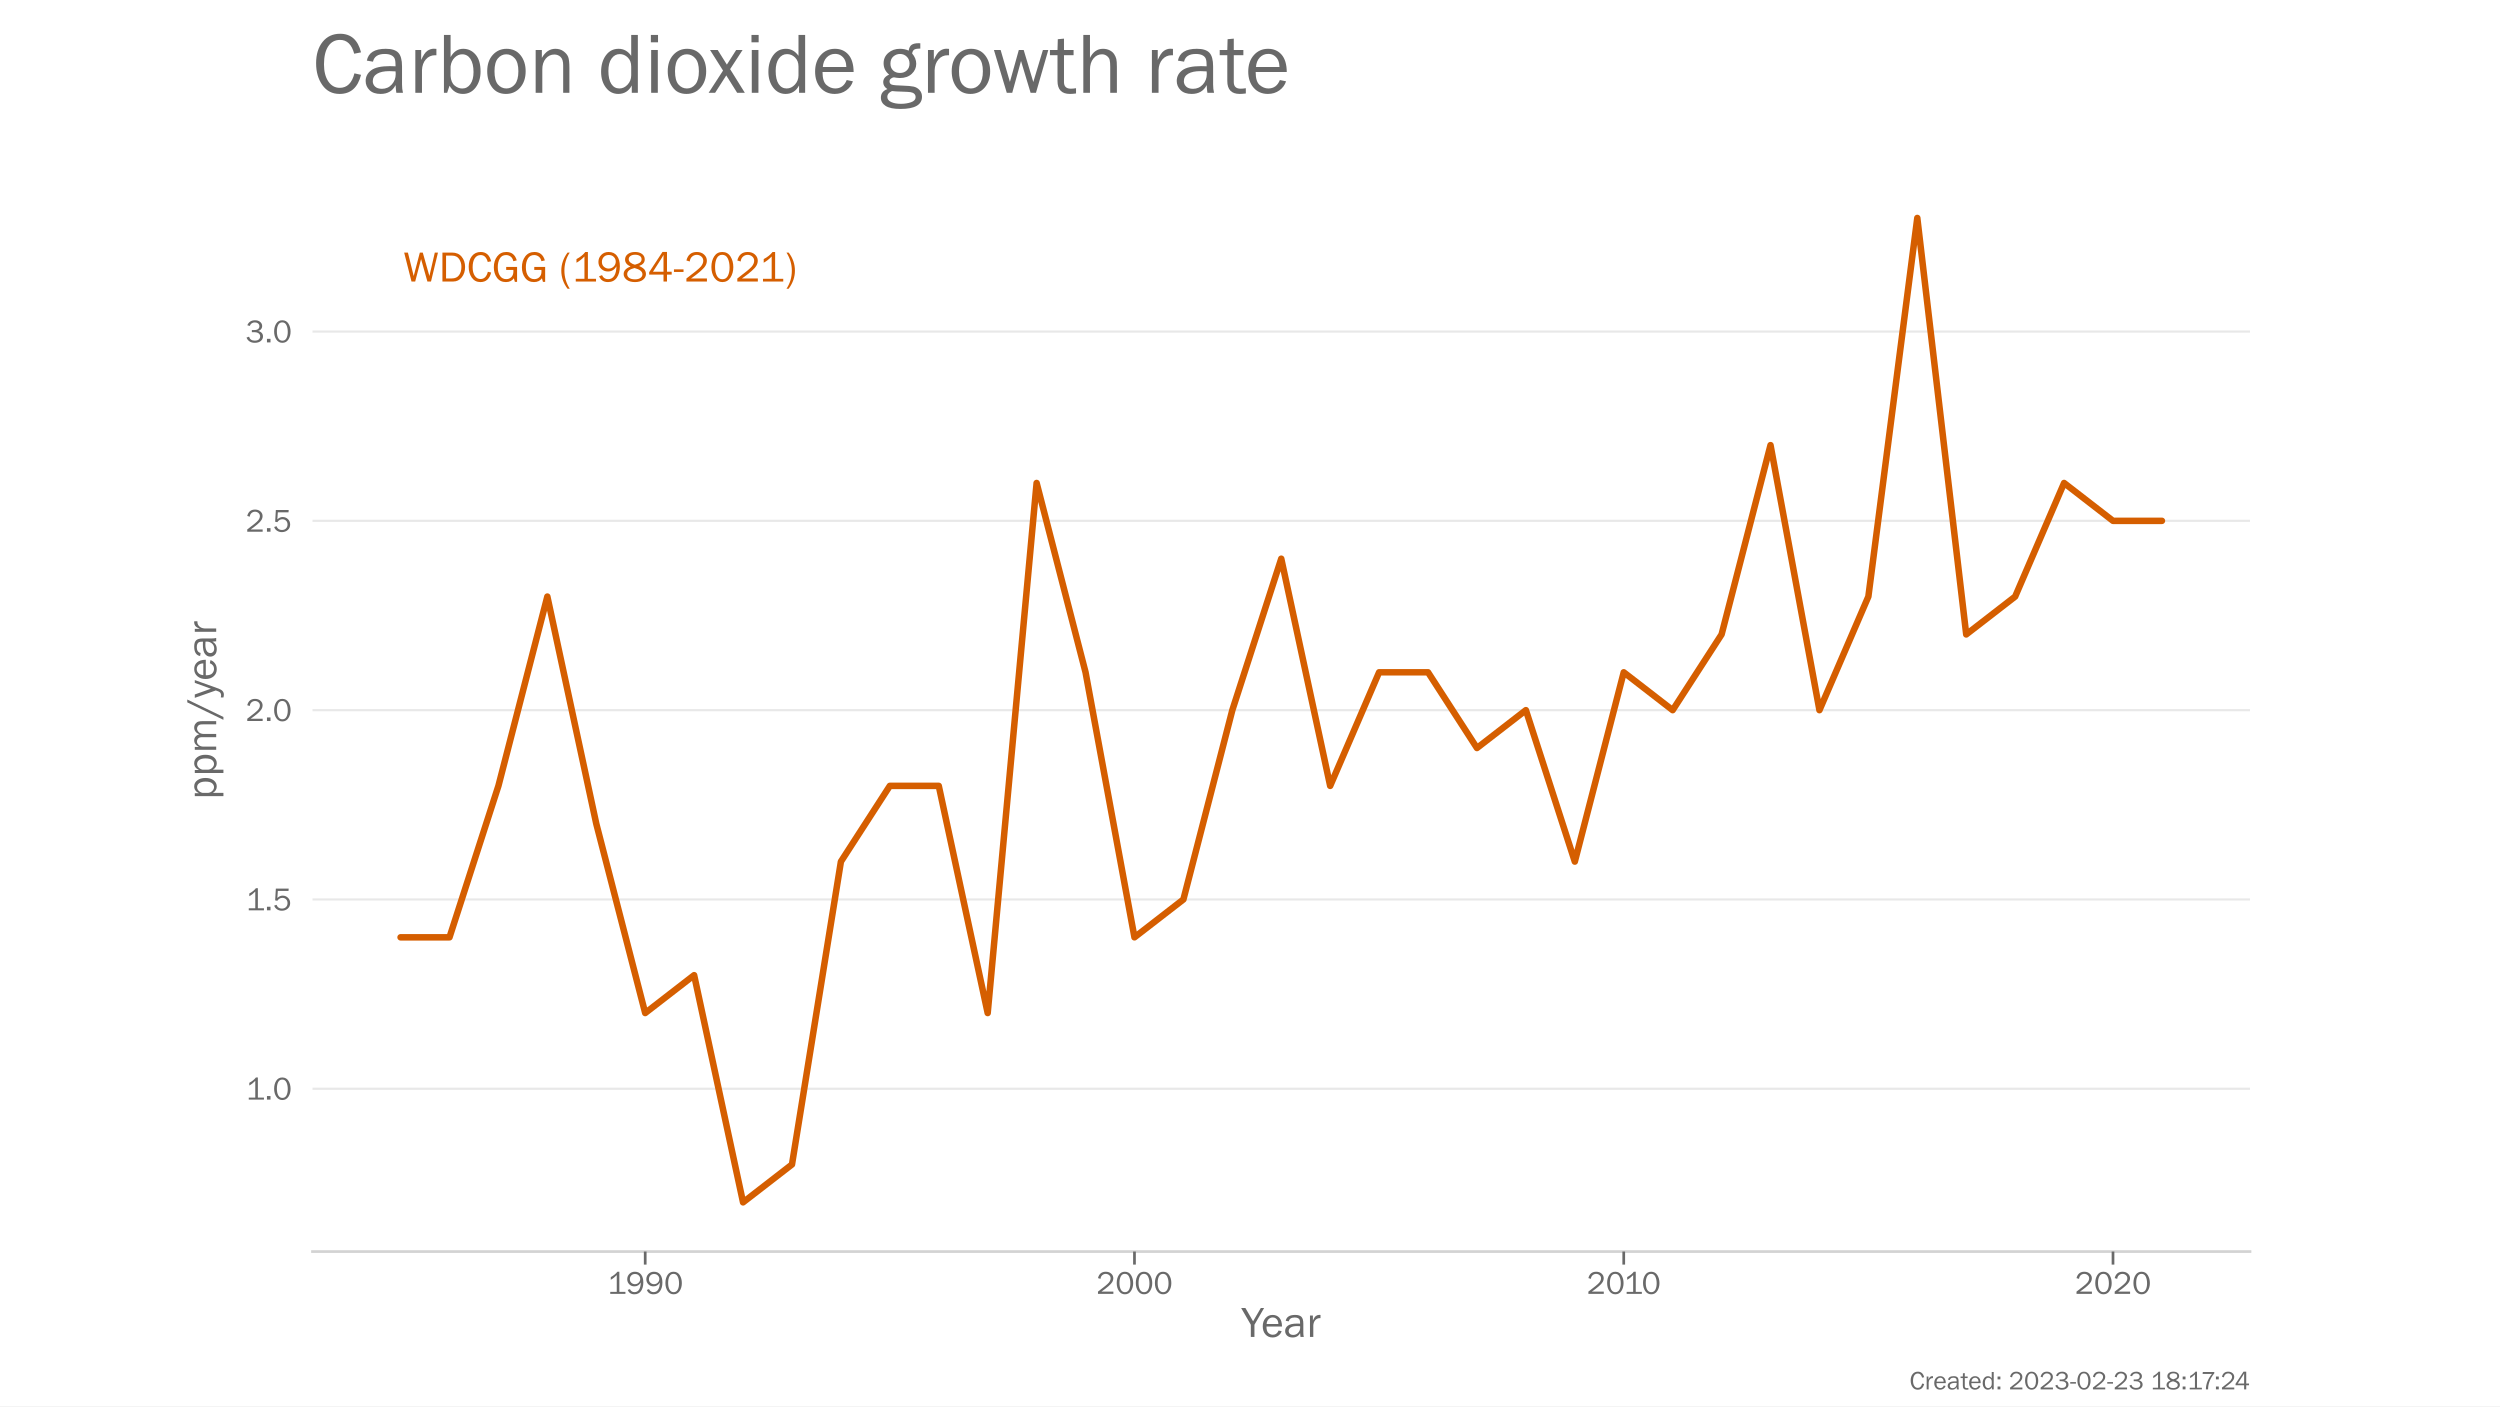
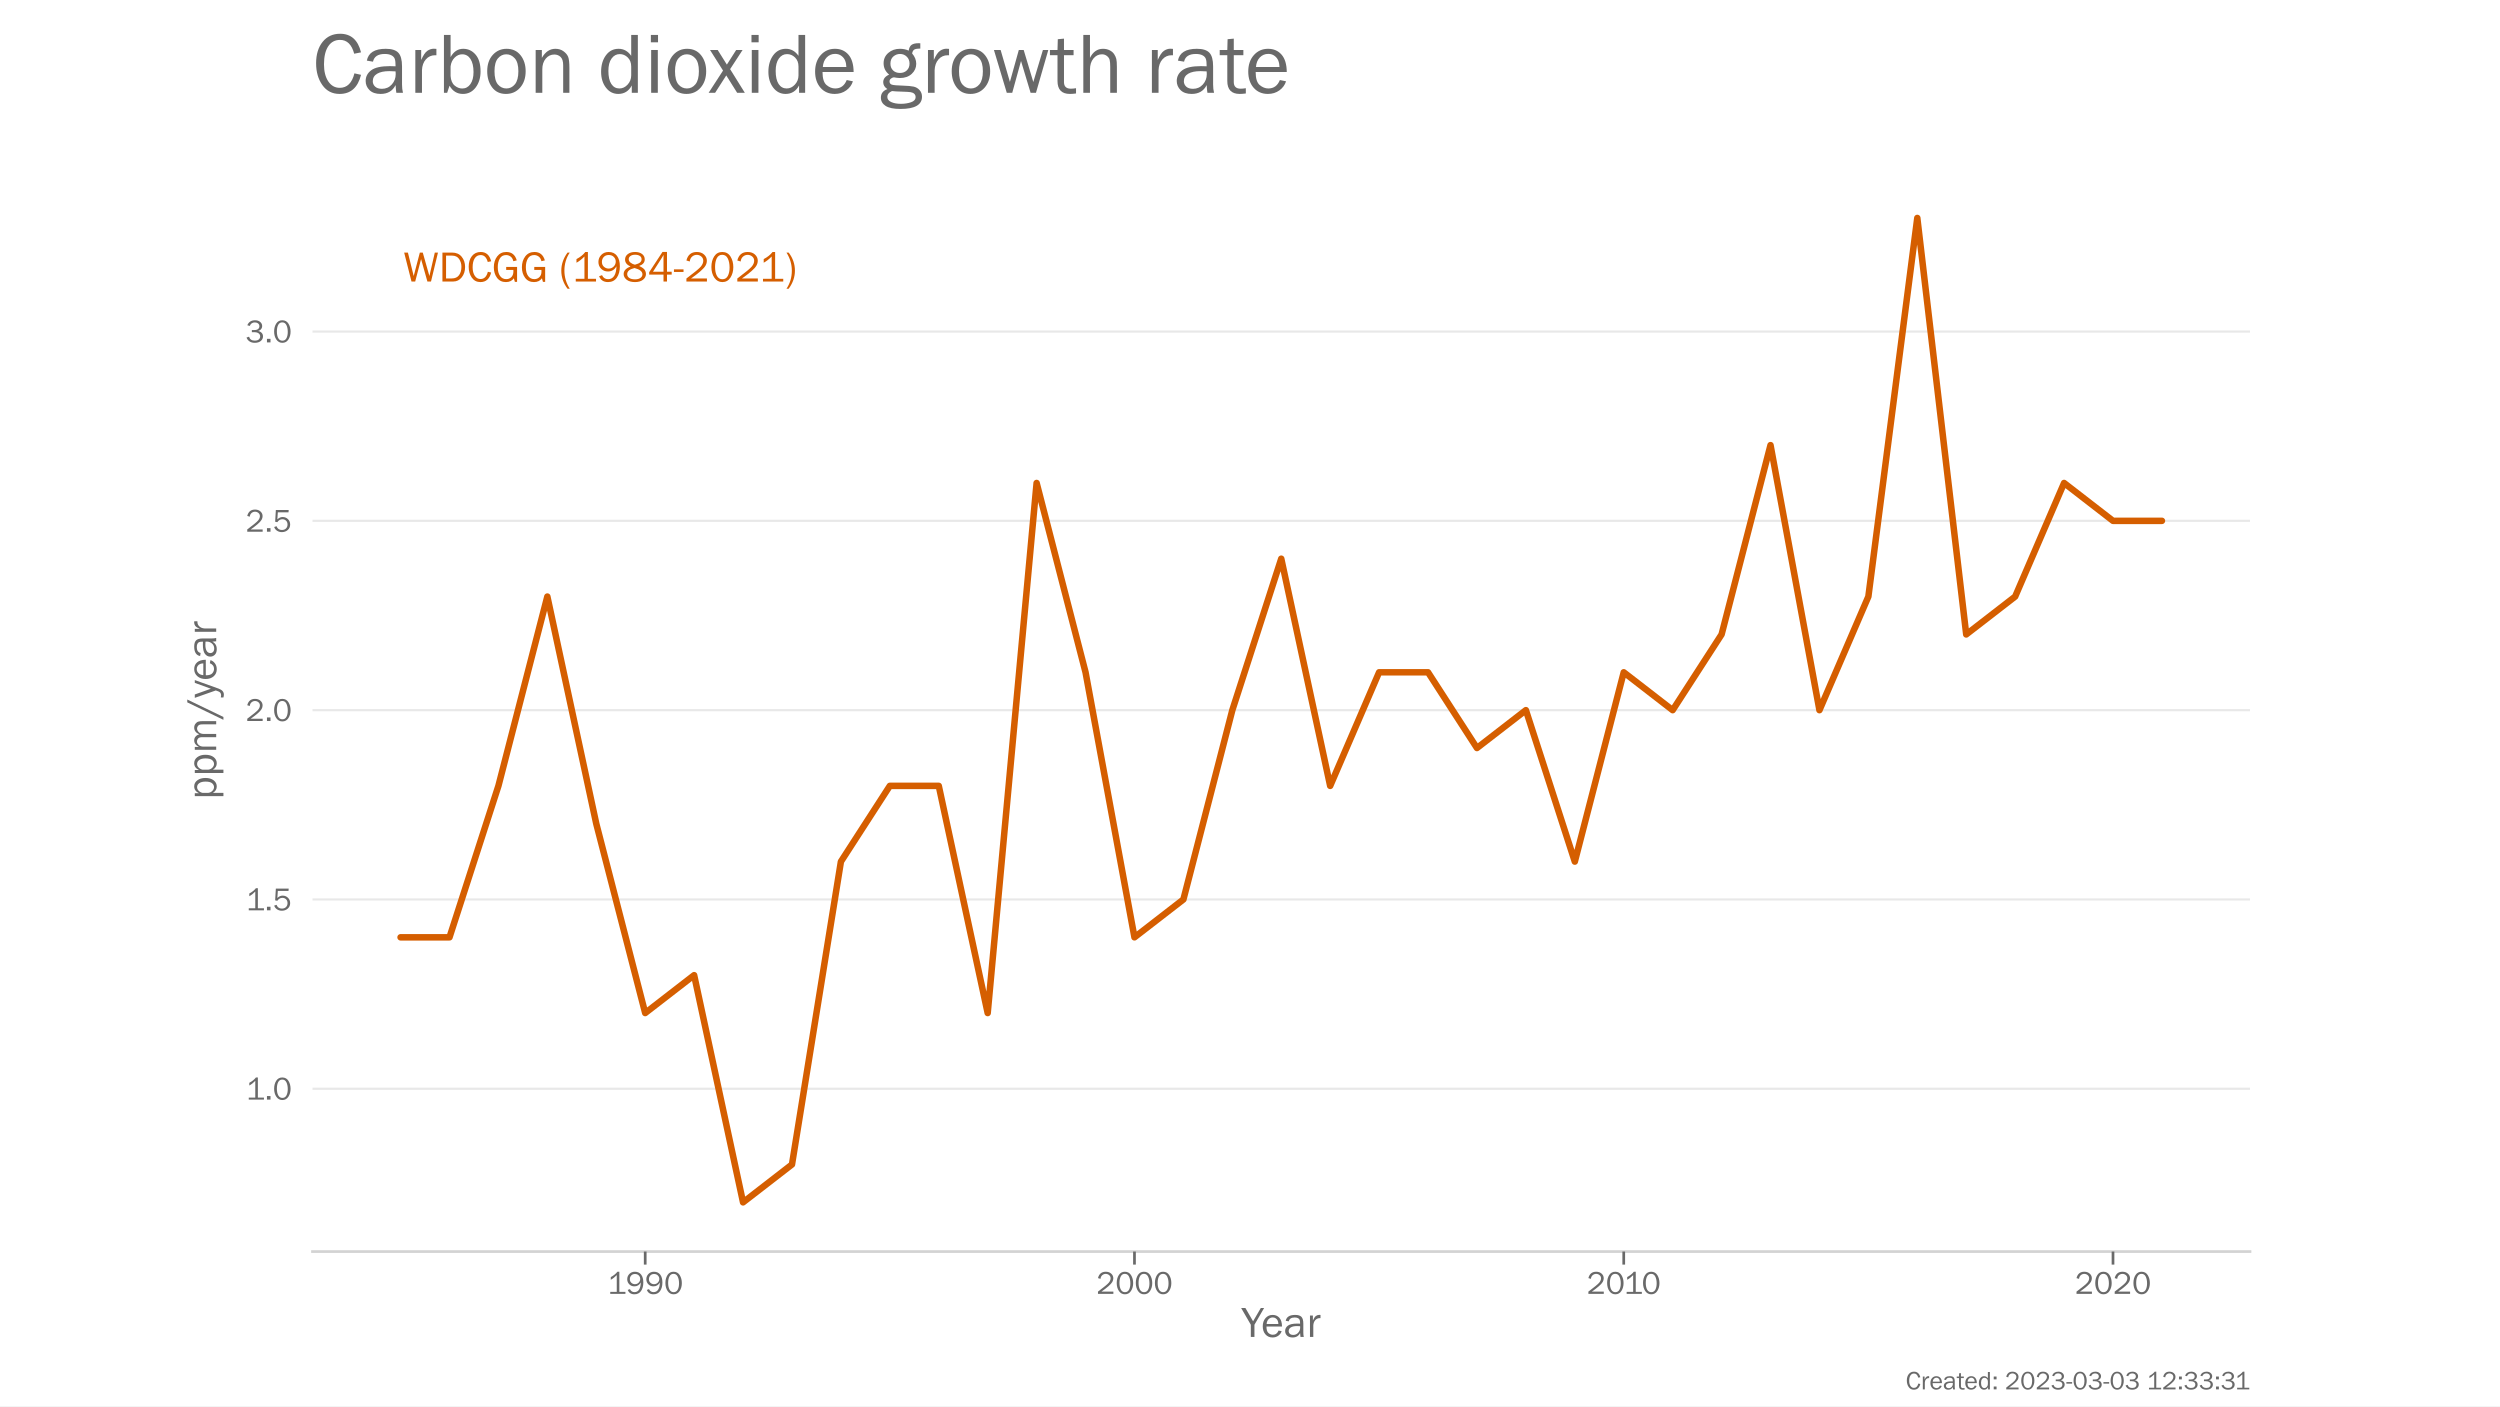
<svg xmlns="http://www.w3.org/2000/svg" xmlns:xlink="http://www.w3.org/1999/xlink" height="648pt" version="1.1" viewBox="0 0 1152 648" width="1152pt">
  <defs>
    <style type="text/css">*{stroke-linecap:butt;stroke-linejoin:round;}</style>
  </defs>
  <g id="figure_1">
    <g id="patch_1">
      <path d="M 0 648  L 1152 648  L 1152 0  L 0 0  z " style="fill:#ffffff;" />
    </g>
    <g id="axes_1">
      <g id="patch_2">
        <path d="M 144 576.72  L 1036.8 576.72  L 1036.8 77.76  L 144 77.76  z " style="fill:none;" />
      </g>
      <g id="patch_3">
        <path d="M 144 576.72  L 1036.8 576.72  " style="fill:none;stroke:#d3d3d3;stroke-linecap:square;stroke-linejoin:miter;stroke-width:1.25;" />
      </g>
      <g id="matplotlib.axis_1">
        <g id="xtick_1">
          <g id="line2d_1">
            <defs>
-               <path d="M 0 0  L 0 6  " id="m1042a0a8a5" style="stroke:#696969;stroke-width:1.25;" />
+               <path d="M 0 0  L 0 6  " id="me71c68c14b" style="stroke:#696969;stroke-width:1.25;" />
            </defs>
            <g>
-               <use style="fill:#696969;stroke:#696969;stroke-width:1.25;" x="297.309" xlink:href="#m1042a0a8a5" y="576.72" />
+               <use style="fill:#696969;stroke:#696969;stroke-width:1.25;" x="297.309" xlink:href="#me71c68c14b" y="576.72" />
            </g>
          </g>
          <g id="text_1">
            <g style="fill:#696969;" transform="translate(279.82 596.2184)scale(0.15 -0.15)">
              <defs>
                <path d="M 55.859 6.203  L 55.859 0  L 9.188 0  L 9.188 6.203  L 29.203 6.203  L 29.203 57.672  Q 20.359 48.438 10.844 43.266  L 10.844 51.656  Q 23.969 58.547 31.203 68.016  L 37.156 68.016  L 37.156 6.203  z " id="FranklinGothic-Book-49" />
                <path d="M 5.719 12.156  L 12.406 14.594  Q 16.547 5.375 26.375 5.375  Q 35.891 5.375 40.703 13.375  Q 45.516 21.391 45.656 35.109  Q 39.109 23.094 25.984 23.094  Q 16.703 23.094 10.406 29.422  Q 4.109 35.75 4.109 45.062  Q 4.109 54.547 10.719 61.281  Q 17.328 68.016 27.594 68.016  Q 40.141 68.016 46.828 59.203  Q 53.516 50.391 53.516 34.969  Q 53.516 18.75 46.438 8.719  Q 39.359 -1.312 26.266 -1.312  Q 10.984 -1.312 5.719 12.156  z M 27.828 29.781  Q 34.719 29.781 39.375 34.594  Q 44.047 39.406 44.047 45.844  Q 44.047 52.094 39.625 56.578  Q 35.203 61.078 27.984 61.078  Q 20.656 61.078 16.406 56.469  Q 12.156 51.859 12.156 45.219  Q 12.156 38.094 16.859 33.938  Q 21.578 29.781 27.828 29.781  z " id="FranklinGothic-Book-57" />
                <path d="M 29.391 -1.312  Q 17.875 -1.312 10.984 8.672  Q 4.109 18.656 4.109 33.453  Q 4.109 48 10.641 58  Q 17.188 68.016 29.156 68.016  Q 41.656 68.016 48.125 57.562  Q 54.594 47.125 54.594 33.062  Q 54.594 19.281 47.953 8.984  Q 41.312 -1.312 29.391 -1.312  z M 29.438 5.219  Q 37.891 5.219 41.938 12.859  Q 46 20.516 46 32.078  Q 46 44.734 41.844 53.125  Q 37.703 61.531 29.047 61.531  Q 20.703 61.531 16.625 53.859  Q 12.547 46.188 12.547 33.688  Q 12.547 20.703 16.844 12.953  Q 21.141 5.219 29.438 5.219  z " id="FranklinGothic-Book-48" />
              </defs>
              <use xlink:href="#FranklinGothic-Book-49" />
              <use x="57.268" xlink:href="#FranklinGothic-Book-57" />
              <use x="115.91" xlink:href="#FranklinGothic-Book-57" />
              <use x="174.553" xlink:href="#FranklinGothic-Book-48" />
            </g>
          </g>
        </g>
        <g id="xtick_2">
          <g id="line2d_2">
            <g>
-               <use style="fill:#696969;stroke:#696969;stroke-width:1.25;" x="522.764" xlink:href="#m1042a0a8a5" y="576.72" />
+               <use style="fill:#696969;stroke:#696969;stroke-width:1.25;" x="522.764" xlink:href="#me71c68c14b" y="576.72" />
            </g>
          </g>
          <g id="text_2">
            <g style="fill:#696969;" transform="translate(505.1714 596.2184)scale(0.15 -0.15)">
              <defs>
                <path d="M 52.484 6.938  L 52.484 0  L 5.172 0  L 5.172 6.938  Q 33.203 27.938 38.594 34.594  Q 44 41.266 44 47.797  Q 44 53.906 39.453 57.656  Q 34.906 61.422 29 61.422  Q 22.906 61.422 18.219 57.297  Q 13.531 53.172 12.938 46.094  L 5.172 48.438  Q 10.062 68.016 29.109 68.016  Q 39.406 68.016 45.844 62.156  Q 52.297 56.297 52.297 47.859  Q 52.297 42.047 49.234 36.672  Q 46.188 31.297 37.688 23.828  Q 29.203 16.359 15.719 6.938  z " id="FranklinGothic-Book-50" />
              </defs>
              <use xlink:href="#FranklinGothic-Book-50" />
              <use x="58.643" xlink:href="#FranklinGothic-Book-48" />
              <use x="117.285" xlink:href="#FranklinGothic-Book-48" />
              <use x="175.928" xlink:href="#FranklinGothic-Book-48" />
            </g>
          </g>
        </g>
        <g id="xtick_3">
          <g id="line2d_3">
            <g>
-               <use style="fill:#696969;stroke:#696969;stroke-width:1.25;" x="748.218" xlink:href="#m1042a0a8a5" y="576.72" />
+               <use style="fill:#696969;stroke:#696969;stroke-width:1.25;" x="748.218" xlink:href="#me71c68c14b" y="576.72" />
            </g>
          </g>
          <g id="text_3">
            <g style="fill:#696969;" transform="translate(731.151 596.2184)scale(0.15 -0.15)">
              <use xlink:href="#FranklinGothic-Book-50" />
              <use x="58.643" xlink:href="#FranklinGothic-Book-48" />
              <use x="113.535" xlink:href="#FranklinGothic-Book-49" />
              <use x="168.928" xlink:href="#FranklinGothic-Book-48" />
            </g>
          </g>
        </g>
        <g id="xtick_4">
          <g id="line2d_4">
            <g>
-               <use style="fill:#696969;stroke:#696969;stroke-width:1.25;" x="973.673" xlink:href="#m1042a0a8a5" y="576.72" />
+               <use style="fill:#696969;stroke:#696969;stroke-width:1.25;" x="973.673" xlink:href="#me71c68c14b" y="576.72" />
            </g>
          </g>
          <g id="text_4">
            <g style="fill:#696969;" transform="translate(956.0805 596.2184)scale(0.15 -0.15)">
              <use xlink:href="#FranklinGothic-Book-50" />
              <use x="58.643" xlink:href="#FranklinGothic-Book-48" />
              <use x="117.285" xlink:href="#FranklinGothic-Book-50" />
              <use x="175.928" xlink:href="#FranklinGothic-Book-48" />
            </g>
          </g>
        </g>
        <g id="text_5">
          <g style="fill:#696969;" transform="translate(572.1094 616.0481)scale(0.2 -0.2)">
            <defs>
              <path d="M 52 66.656  L 29.688 28.031  L 29.688 0  L 21.344 0  L 21.344 28.031  L -0.984 66.656  L 8.844 66.656  L 26.562 35.984  L 44.391 66.656  z " id="FranklinGothic-Book-89" />
              <path d="M 40.234 14.703  L 47.359 13.234  Q 45.406 6.938 39.734 2.812  Q 34.078 -1.312 26.422 -1.312  Q 16.312 -1.312 10.062 5.781  Q 3.812 12.891 3.812 24.422  Q 3.812 36.188 10.297 43.438  Q 16.797 50.688 26.609 50.688  Q 36.281 50.688 42.156 44  Q 48.047 37.312 48.188 23.969  L 12.359 23.969  Q 12.359 12.797 17.047 8.891  Q 21.734 4.984 26.953 4.984  Q 36.375 4.984 40.234 14.703  z M 39.797 29.688  Q 39.703 33.844 38.422 37.062  Q 37.156 40.281 34.125 42.547  Q 31.109 44.828 26.859 44.828  Q 21.141 44.828 17.156 40.719  Q 13.188 36.625 12.703 29.688  z " id="FranklinGothic-Book-101" />
              <path d="M 46.297 0  L 38.672 0  Q 38.234 2.344 37.797 8.891  Q 32.719 -1.312 20.516 -1.312  Q 12.203 -1.312 7.766 3.078  Q 3.328 7.469 3.328 13.625  Q 3.328 21.094 9.672 25.906  Q 16.016 30.719 31.25 30.719  Q 33.297 30.719 37.797 30.516  Q 37.797 36.375 36.891 38.984  Q 35.984 41.609 33.047 43.172  Q 30.125 44.734 25.344 44.734  Q 13.672 44.734 11.766 35.844  L 4.688 37.062  Q 7.281 50.688 26.469 50.688  Q 36.672 50.688 40.938 46.172  Q 45.219 41.656 45.219 30.516  L 45.219 9.578  Q 45.219 4.344 46.297 0  z M 37.797 24.656  Q 33.109 24.953 30.672 24.953  Q 21.578 24.953 16.547 21.969  Q 11.531 19 11.531 13.281  Q 11.531 9.672 14.234 7.125  Q 16.938 4.594 22.078 4.594  Q 29 4.594 33.469 9.625  Q 37.938 14.656 37.938 21.438  Q 37.938 22.797 37.797 24.656  z " id="FranklinGothic-Book-97" />
              <path d="M 15.328 0  L 7.672 0  L 7.672 49.312  L 14.406 49.312  L 14.406 37.797  Q 17.969 45.953 21.547 48.359  Q 25.141 50.781 28.906 50.781  Q 30.078 50.781 31.938 50.594  L 31.938 43.266  L 30.375 43.266  Q 24.031 43.266 19.828 38.531  Q 15.625 33.797 15.328 26.078  z " id="FranklinGothic-Book-114" />
            </defs>
            <use xlink:href="#FranklinGothic-Book-89" />
            <use x="45.025" xlink:href="#FranklinGothic-Book-101" />
            <use x="97.076" xlink:href="#FranklinGothic-Book-97" />
            <use x="149.957" xlink:href="#FranklinGothic-Book-114" />
          </g>
        </g>
      </g>
      <g id="matplotlib.axis_2">
        <g id="ytick_1">
          <g id="line2d_5">
-             <path clip-path="url(#p7f61863914)" d="M 144 501.702  L 1036.8 501.702  " style="fill:none;stroke:#d3d3d3;stroke-linecap:round;stroke-opacity:0.5;" />
+             <path clip-path="url(#p03d064ee78)" d="M 144 501.702  L 1036.8 501.702  " style="fill:none;stroke:#d3d3d3;stroke-linecap:round;stroke-opacity:0.5;" />
          </g>
          <g id="text_6">
            <g style="fill:#696969;" transform="translate(113.2516 506.7008)scale(0.15 -0.15)">
              <defs>
                <path d="M 17.969 10.938  L 17.969 0  L 7.078 0  L 7.078 10.938  z " id="FranklinGothic-Book-46" />
              </defs>
              <use xlink:href="#FranklinGothic-Book-49" />
              <use x="58.018" xlink:href="#FranklinGothic-Book-46" />
              <use x="83.018" xlink:href="#FranklinGothic-Book-48" />
            </g>
          </g>
        </g>
        <g id="ytick_2">
          <g id="line2d_6">
-             <path clip-path="url(#p7f61863914)" d="M 144 414.471  L 1036.8 414.471  " style="fill:none;stroke:#d3d3d3;stroke-linecap:round;stroke-opacity:0.5;" />
+             <path clip-path="url(#p03d064ee78)" d="M 144 414.471  L 1036.8 414.471  " style="fill:none;stroke:#d3d3d3;stroke-linecap:round;stroke-opacity:0.5;" />
          </g>
          <g id="text_7">
            <g style="fill:#696969;" transform="translate(113.2516 419.47)scale(0.15 -0.15)">
              <defs>
                <path d="M 48.875 66.656  L 48.188 59.469  L 15.438 59.469  L 14.016 37.844  Q 21.438 45.125 30.328 45.125  Q 39.703 45.125 46.516 38.625  Q 53.328 32.125 53.328 22.016  Q 53.328 11.766 45.922 5.219  Q 38.531 -1.312 27.828 -1.312  Q 19.438 -1.312 12.891 3.078  Q 6.344 7.469 4.297 14.453  L 11.422 16.891  Q 15.828 5.281 27.938 5.281  Q 35.891 5.281 40.578 9.984  Q 45.266 14.703 45.266 22.016  Q 45.266 29.688 40.625 33.984  Q 35.984 38.281 29.5 38.281  Q 20.016 38.281 13.812 29.203  L 7.234 30.609  L 9.375 66.656  z " id="FranklinGothic-Book-53" />
              </defs>
              <use xlink:href="#FranklinGothic-Book-49" />
              <use x="58.018" xlink:href="#FranklinGothic-Book-46" />
              <use x="83.018" xlink:href="#FranklinGothic-Book-53" />
            </g>
          </g>
        </g>
        <g id="ytick_3">
          <g id="line2d_7">
-             <path clip-path="url(#p7f61863914)" d="M 144 327.24  L 1036.8 327.24  " style="fill:none;stroke:#d3d3d3;stroke-linecap:round;stroke-opacity:0.5;" />
+             <path clip-path="url(#p03d064ee78)" d="M 144 327.24  L 1036.8 327.24  " style="fill:none;stroke:#d3d3d3;stroke-linecap:round;stroke-opacity:0.5;" />
          </g>
          <g id="text_8">
            <g style="fill:#696969;" transform="translate(113.1578 332.2392)scale(0.15 -0.15)">
              <use xlink:href="#FranklinGothic-Book-50" />
              <use x="58.643" xlink:href="#FranklinGothic-Book-46" />
              <use x="83.643" xlink:href="#FranklinGothic-Book-48" />
            </g>
          </g>
        </g>
        <g id="ytick_4">
          <g id="line2d_8">
-             <path clip-path="url(#p7f61863914)" d="M 144 240.009  L 1036.8 240.009  " style="fill:none;stroke:#d3d3d3;stroke-linecap:round;stroke-opacity:0.5;" />
+             <path clip-path="url(#p03d064ee78)" d="M 144 240.009  L 1036.8 240.009  " style="fill:none;stroke:#d3d3d3;stroke-linecap:round;stroke-opacity:0.5;" />
          </g>
          <g id="text_9">
            <g style="fill:#696969;" transform="translate(113.1578 245.0085)scale(0.15 -0.15)">
              <use xlink:href="#FranklinGothic-Book-50" />
              <use x="58.643" xlink:href="#FranklinGothic-Book-46" />
              <use x="83.643" xlink:href="#FranklinGothic-Book-53" />
            </g>
          </g>
        </g>
        <g id="ytick_5">
          <g id="line2d_9">
-             <path clip-path="url(#p7f61863914)" d="M 144 152.778  L 1036.8 152.778  " style="fill:none;stroke:#d3d3d3;stroke-linecap:round;stroke-opacity:0.5;" />
+             <path clip-path="url(#p03d064ee78)" d="M 144 152.778  L 1036.8 152.778  " style="fill:none;stroke:#d3d3d3;stroke-linecap:round;stroke-opacity:0.5;" />
          </g>
          <g id="text_10">
            <g style="fill:#696969;" transform="translate(113.1578 157.7777)scale(0.15 -0.15)">
              <defs>
                <path d="M 19.344 31.344  L 19.344 37.984  L 26.953 37.984  Q 35.297 37.984 38.891 41.406  Q 42.484 44.828 42.484 49.703  Q 42.484 55.078 38.469 58.219  Q 34.469 61.375 28.422 61.375  Q 17.188 61.375 12.891 50.531  L 5.375 52.688  Q 11.812 68.016 29.203 68.016  Q 38.969 68.016 44.969 62.812  Q 50.984 57.625 50.984 50.297  Q 50.984 44.625 47.359 40.406  Q 43.75 36.188 38.094 35.109  Q 44.438 34.188 49 29.781  Q 53.562 25.391 53.562 18.406  Q 53.562 10.062 46.766 4.375  Q 39.984 -1.312 28.172 -1.312  Q 18.797 -1.312 12.125 3.125  Q 5.469 7.562 2.938 14.938  L 10.688 17.531  Q 14.203 5.469 28.031 5.469  Q 37.016 5.469 40.938 9.297  Q 44.875 13.141 44.875 18.453  Q 44.875 24.219 40.156 27.781  Q 35.453 31.344 26.953 31.344  z " id="FranklinGothic-Book-51" />
              </defs>
              <use xlink:href="#FranklinGothic-Book-51" />
              <use x="58.643" xlink:href="#FranklinGothic-Book-46" />
              <use x="83.643" xlink:href="#FranklinGothic-Book-48" />
            </g>
          </g>
        </g>
        <g id="text_11">
          <g style="fill:#696969;" transform="translate(99.62344 368.4041)rotate(-90)scale(0.2 -0.2)">
            <defs>
              <path d="M 15.328 -16.656  L 7.672 -16.656  L 7.672 49.312  L 14.547 49.312  L 14.547 39.75  Q 19.781 50.688 30.125 50.688  Q 38.875 50.688 44.234 43.375  Q 49.609 36.078 49.609 24.906  Q 49.609 12.844 44.094 5.766  Q 38.578 -1.312 29.938 -1.312  Q 20.656 -1.312 15.328 7.516  z M 15.328 31.781  L 15.328 17.922  Q 16.062 12.312 20.062 8.641  Q 24.078 4.984 28.422 4.984  Q 33.453 4.984 37.328 9.375  Q 41.219 13.766 41.219 24.562  Q 41.219 33.891 37.703 38.938  Q 34.188 44 28.375 44  Q 23.781 44 20.141 40.422  Q 16.5 36.859 15.328 31.781  z " id="FranklinGothic-Book-112" />
              <path d="M 73.734 0  L 66.266 0  L 66.266 30.672  Q 66.266 35.406 65.594 37.766  Q 64.938 40.141 62.391 42.109  Q 59.859 44.094 56.688 44.094  Q 52.297 44.094 48.219 40.062  Q 44.141 36.031 44.141 27.781  L 44.141 0  L 36.719 0  L 36.719 32.469  Q 36.719 38.969 33.609 41.656  Q 30.516 44.344 27.094 44.344  Q 22.219 44.344 18.594 40.141  Q 14.984 35.938 14.984 29.5  L 14.984 0  L 7.672 0  L 7.672 49.312  L 14.266 49.312  L 14.266 39.844  Q 19.781 50.688 29.438 50.688  Q 34.766 50.688 38.469 47.219  Q 42.188 43.75 43.266 38.875  Q 48.344 50.688 58.844 50.688  Q 63.875 50.688 67.656 47.797  Q 71.438 44.922 72.578 41.188  Q 73.734 37.453 73.734 30.672  z " id="FranklinGothic-Book-109" />
              <path d="M 1.859 -16.656  L -4.688 -16.656  L 35.547 66.656  L 42.094 66.656  z " id="FranklinGothic-Book-47" />
              <path d="M 41.5 49.312  L 21.734 -5.766  Q 17.438 -17.672 8.016 -17.672  Q 5.031 -17.672 1.422 -16.656  L 1.422 -10.641  Q 4.391 -11.328 6.547 -11.328  Q 10.203 -11.328 12.672 -9.219  Q 15.141 -7.125 17.578 0.922  L 0.531 49.312  L 8.344 49.312  L 21.531 12.25  L 35.062 49.312  z " id="FranklinGothic-Book-121" />
            </defs>
            <use xlink:href="#FranklinGothic-Book-112" />
            <use x="53.418" xlink:href="#FranklinGothic-Book-112" />
            <use x="106.836" xlink:href="#FranklinGothic-Book-109" />
            <use x="188.232" xlink:href="#FranklinGothic-Book-47" />
            <use x="233.643" xlink:href="#FranklinGothic-Book-121" />
            <use x="273.771" xlink:href="#FranklinGothic-Book-101" />
            <use x="325.822" xlink:href="#FranklinGothic-Book-97" />
            <use x="378.703" xlink:href="#FranklinGothic-Book-114" />
          </g>
        </g>
      </g>
      <g id="text_12">
        <g style="fill:#696969;" transform="translate(144 42.76)scale(0.4 -0.4)">
          <defs>
            <path d="M 48.297 22.406  L 55.906 20.703  Q 50.438 -1.312 31.203 -1.312  Q 18.562 -1.312 11.359 8.891  Q 4.156 19.094 4.156 33.984  Q 4.156 49.359 11.672 58.688  Q 19.188 68.016 31.844 68.016  Q 50.594 68.016 55.906 46.578  L 48.047 45.016  Q 43.75 60.938 31.781 60.938  Q 22.953 60.938 18.094 53.531  Q 13.234 46.141 13.234 32.766  Q 13.234 20.516 18.203 13.109  Q 23.188 5.719 31.391 5.719  Q 44.141 5.719 48.297 22.406  z " id="FranklinGothic-Book-67" />
            <path d="M 11.375 0  L 7.672 0  L 7.672 66.656  L 15.328 66.656  L 15.328 41.109  Q 20.609 50.688 29.891 50.688  Q 38.375 50.688 44.109 44  Q 49.859 37.312 49.859 24.562  Q 49.859 13.578 44.219 6.125  Q 38.578 -1.312 29.547 -1.312  Q 19.484 -1.312 14.109 8.156  z M 15.328 19.344  Q 15.875 11.766 20 8.344  Q 24.125 4.938 28.719 4.938  Q 34.578 4.938 38.156 10.016  Q 41.75 15.094 41.75 23.922  Q 41.75 33.453 38.281 38.891  Q 34.812 44.344 28.656 44.344  Q 23.828 44.344 19.938 40.453  Q 16.062 36.578 15.328 30.422  z " id="FranklinGothic-Book-98" />
            <path d="M 25.344 -1.312  Q 15.188 -1.312 9.5 6.203  Q 3.812 13.719 3.812 24.859  Q 3.812 36.625 10.203 43.656  Q 16.609 50.688 26.125 50.688  Q 36.328 50.688 42.203 43.281  Q 48.094 35.891 48.094 24.812  Q 48.094 13.281 41.75 5.984  Q 35.406 -1.312 25.344 -1.312  z M 25.922 4.984  Q 31.781 4.984 35.734 9.812  Q 39.703 14.656 39.703 24.859  Q 39.703 35.109 35.547 39.719  Q 31.391 44.344 25.828 44.344  Q 20.125 44.344 16.156 39.672  Q 12.203 35.016 12.203 24.906  Q 12.203 14.203 16.156 9.594  Q 20.125 4.984 25.922 4.984  z " id="FranklinGothic-Book-111" />
            <path d="M 46.531 0  L 39.359 0  L 39.359 31.688  Q 39.359 38.531 36.375 41.312  Q 33.406 44.094 29.156 44.094  Q 23.297 44.094 19.312 39.406  Q 15.328 34.719 15.328 27.047  L 15.328 0  L 7.672 0  L 7.672 49.312  L 14.797 49.312  L 14.797 40.234  Q 20.797 50.688 30.375 50.688  Q 35.891 50.688 39.766 47.828  Q 43.656 44.969 45.094 41.406  Q 46.531 37.844 46.531 28.516  z " id="FranklinGothic-Book-110" />
            <path id="FranklinGothic-Book-32" />
            <path d="M 46.188 66.656  L 46.188 0  L 39.203 0  L 39.203 8.453  Q 34.031 -1.312 23.641 -1.312  Q 14.984 -1.312 9.422 5.938  Q 3.859 13.188 3.859 24.266  Q 3.859 35.594 9.375 43.141  Q 14.891 50.688 24.031 50.688  Q 32.906 50.688 38.531 42.578  L 38.531 66.656  z M 38.531 30.281  Q 38.531 36.766 34.562 40.672  Q 30.609 44.578 25.344 44.578  Q 19.625 44.578 15.938 39.5  Q 12.25 34.422 12.25 25.25  Q 12.25 15.328 15.641 10.156  Q 19.047 4.984 24.953 4.984  Q 30.328 4.984 34.422 9.469  Q 38.531 13.969 38.531 20.016  z " id="FranklinGothic-Book-100" />
            <path d="M 15.578 66.656  L 15.578 58.156  L 7.328 58.156  L 7.328 66.656  z M 15.328 49.312  L 15.328 0  L 7.672 0  L 7.672 49.312  z " id="FranklinGothic-Book-105" />
            <path d="M 42.047 0  L 33.203 0  L 20.656 20.016  L 7.812 0  L 0.344 0  L 16.938 25.594  L 1.953 49.312  L 10.797 49.312  L 21.344 32.469  L 32.078 49.312  L 39.453 49.312  L 25.094 27.25  z " id="FranklinGothic-Book-120" />
            <path d="M 47.953 57.031  L 47.953 50.922  Q 42.672 50.922 40.891 49.703  Q 39.109 48.484 38.531 45.312  Q 43.266 39.844 43.266 33.406  Q 43.266 26.656 38.109 21.828  Q 32.953 17 24.266 17  Q 22.312 17 20.906 17.281  Q 18.219 17.828 17.531 17.828  Q 16.219 17.828 14.359 16.531  Q 12.5 15.234 12.5 13.188  Q 12.5 10.25 15.188 9.375  Q 17.875 8.5 27.828 8.25  Q 36.281 8.016 40.312 7.109  Q 44.344 6.203 47.125 3.094  Q 49.906 0 49.906 -4.5  Q 49.906 -18.609 25.094 -18.609  Q 13.328 -18.609 7.938 -15.062  Q 2.547 -11.531 2.547 -5.609  Q 2.547 1.562 10.062 4.25  Q 5.219 7.422 5.219 12.203  Q 5.219 17.922 12.062 20.953  Q 5.672 26.125 5.672 33.984  Q 5.672 41.312 11.141 46  Q 16.609 50.688 24.469 50.688  Q 30.031 50.688 34.578 48.578  Q 35.297 53.422 37.953 55.266  Q 40.625 57.125 46.047 57.125  Q 46.578 57.125 47.953 57.031  z M 24.516 22.859  Q 29.391 22.859 32.469 25.859  Q 35.547 28.859 35.547 33.641  Q 35.547 38.531 32.344 41.625  Q 29.156 44.734 24.609 44.734  Q 20.266 44.734 16.891 41.828  Q 13.531 38.922 13.531 33.547  Q 13.531 28.766 16.547 25.812  Q 19.578 22.859 24.516 22.859  z M 15.328 2  Q 9.969 -0.344 9.969 -4.781  Q 9.969 -8.547 14.375 -10.625  Q 18.797 -12.703 25.641 -12.703  Q 31.984 -12.703 37.25 -10.906  Q 42.531 -9.125 42.531 -4.891  Q 42.531 -2.594 40.969 -1.125  Q 39.406 0.344 36.688 0.734  Q 33.984 1.125 27.25 1.312  Q 19.188 1.516 15.328 2  z " id="FranklinGothic-Book-103" />
            <path d="M 64.5 49.312  L 50.297 0  L 44.094 0  L 33.062 36.625  L 22.953 0  L 16.656 0  L 1.859 49.312  L 9.578 49.312  L 20.266 12.547  L 30.516 49.312  L 36.141 49.312  L 47.219 12.406  L 58.297 49.312  z " id="FranklinGothic-Book-119" />
            <path d="M 30.031 5.281  L 30.031 -0.781  Q 25.984 -1.312 23 -1.312  Q 8.688 -1.312 8.688 13.625  L 8.688 43.312  L -0.047 43.312  L -0.047 49.312  L 8.688 49.312  L 9.031 61.719  L 16.156 62.406  L 16.156 49.312  L 27.203 49.312  L 27.203 43.312  L 16.156 43.312  L 16.156 12.359  Q 16.156 4.734 24.078 4.734  Q 26.703 4.734 30.031 5.281  z " id="FranklinGothic-Book-116" />
            <path d="M 46.344 0  L 38.672 0  L 38.672 29.938  Q 38.672 35.203 38.016 37.844  Q 37.359 40.484 34.891 42.406  Q 32.422 44.344 29.203 44.344  Q 23.297 44.344 19.312 39.5  Q 15.328 34.672 15.328 26.562  L 15.328 0  L 7.672 0  L 7.672 66.656  L 15.328 66.656  L 15.328 40.234  Q 20.562 50.688 30.281 50.688  Q 34.625 50.688 38.016 48.969  Q 41.406 47.266 43.203 44.484  Q 45.016 41.703 45.672 38.984  Q 46.344 36.281 46.344 29.938  z " id="FranklinGothic-Book-104" />
          </defs>
          <use xlink:href="#FranklinGothic-Book-67" />
          <use x="57.91" xlink:href="#FranklinGothic-Book-97" />
          <use x="110.791" xlink:href="#FranklinGothic-Book-114" />
          <use x="143.75" xlink:href="#FranklinGothic-Book-98" />
          <use x="197.461" xlink:href="#FranklinGothic-Book-111" />
          <use x="249.414" xlink:href="#FranklinGothic-Book-110" />
          <use x="303.613" xlink:href="#FranklinGothic-Book-32" />
          <use x="328.613" xlink:href="#FranklinGothic-Book-100" />
          <use x="382.471" xlink:href="#FranklinGothic-Book-105" />
          <use x="405.42" xlink:href="#FranklinGothic-Book-111" />
          <use x="455.998" xlink:href="#FranklinGothic-Book-120" />
          <use x="498.381" xlink:href="#FranklinGothic-Book-105" />
          <use x="521.33" xlink:href="#FranklinGothic-Book-100" />
          <use x="575.188" xlink:href="#FranklinGothic-Book-101" />
          <use x="627.238" xlink:href="#FranklinGothic-Book-32" />
          <use x="652.238" xlink:href="#FranklinGothic-Book-103" />
          <use x="701.359" xlink:href="#FranklinGothic-Book-114" />
          <use x="732.568" xlink:href="#FranklinGothic-Book-111" />
          <use x="783.146" xlink:href="#FranklinGothic-Book-119" />
          <use x="849.553" xlink:href="#FranklinGothic-Book-116" />
          <use x="880.314" xlink:href="#FranklinGothic-Book-104" />
          <use x="934.318" xlink:href="#FranklinGothic-Book-32" />
          <use x="959.318" xlink:href="#FranklinGothic-Book-114" />
          <use x="992.277" xlink:href="#FranklinGothic-Book-97" />
          <use x="1045.158" xlink:href="#FranklinGothic-Book-116" />
          <use x="1074.17" xlink:href="#FranklinGothic-Book-101" />
        </g>
      </g>
      <g id="legend_1">
        <g id="line2d_10" />
        <g id="text_13">
          <g style="fill:#d55e00;" transform="translate(185.856 129.7184)scale(0.2 -0.2)">
            <defs>
              <path d="M 79.828 66.656  L 63.766 0  L 55.422 0  L 40.875 51.703  L 27.344 0  L 18.797 0  L 1.906 66.656  L 10.547 66.656  L 23.875 12.641  L 38.031 66.656  L 44.781 66.656  L 60.062 12.641  L 72.516 66.656  z " id="FranklinGothic-Book-87" />
              <path d="M 8.344 0  L 8.344 66.656  L 30.719 66.656  Q 44.828 66.656 52.688 57.031  Q 60.547 47.406 60.547 33.5  Q 60.547 19.391 52.875 9.688  Q 45.219 0 33.453 0  z M 16.703 7.078  L 30.219 7.078  Q 40.969 7.078 46.531 14.5  Q 52.094 21.922 52.094 34.078  Q 52.094 43.953 46.797 51.812  Q 41.5 59.672 30.219 59.672  L 16.703 59.672  z " id="FranklinGothic-Book-68" />
              <path d="M 57.719 33.594  L 57.719 -0.875  L 52.594 -0.875  L 50.297 7.469  Q 44.141 -1.312 31.984 -1.312  Q 18.797 -1.312 11.469 8.594  Q 4.156 18.5 4.156 32.672  Q 4.156 47.797 11.906 57.906  Q 19.672 68.016 33.016 68.016  Q 51.422 68.016 57.031 48.688  L 49.125 46.781  Q 47.406 54.203 42.719 57.562  Q 38.031 60.938 32.469 60.938  Q 22.609 60.938 17.922 52.969  Q 13.234 45.016 13.234 33.016  Q 13.234 20.062 18.484 12.766  Q 23.734 5.469 32.766 5.469  Q 39.797 5.469 44.5 10.125  Q 49.219 14.797 49.219 23  Q 49.219 24.516 49.125 26.609  L 32.625 26.609  L 32.625 33.594  z " id="FranklinGothic-Book-71" />
              <path d="M 24.703 -16.656  L 19.578 -16.656  Q 5.219 2.203 5.219 25.094  Q 5.219 46.969 19.578 66.656  L 24.703 66.656  Q 12.359 48.25 12.359 25  Q 12.359 2.828 24.703 -16.656  z " id="FranklinGothic-Book-40" />
              <path d="M 19.484 34.578  Q 6.844 40.094 6.844 50.594  Q 6.844 58.203 13.141 63.109  Q 19.438 68.016 29.828 68.016  Q 40.094 68.016 46.141 63.297  Q 52.203 58.594 52.203 50.984  Q 52.203 40.375 39.266 35.797  Q 49.703 30.953 52.359 26.453  Q 55.031 21.969 55.031 17.484  Q 55.031 9.469 48.219 4.078  Q 41.406 -1.312 29.734 -1.312  Q 17.281 -1.312 10.438 4.172  Q 3.609 9.672 3.609 17.234  Q 3.609 28.516 19.484 34.578  z M 29.594 38.719  Q 37.984 40.969 41.453 43.891  Q 44.922 46.828 44.922 51.219  Q 44.922 56.344 40.797 59  Q 36.672 61.672 29.938 61.672  Q 23.484 61.672 19.375 58.859  Q 15.281 56.062 15.281 51.312  Q 15.281 46.625 19.844 43.203  Q 24.422 39.797 29.594 38.719  z M 28.656 31.062  Q 11.766 27.047 11.766 16.938  Q 11.766 11.672 16.375 8.328  Q 21 4.984 29.984 4.984  Q 37.594 4.984 42.234 8.25  Q 46.875 11.531 46.875 16.609  Q 46.875 26.312 28.656 31.062  z " id="FranklinGothic-Book-56" />
              <path d="M 44.094 0  L 36.031 0  L 36.031 15.875  L 3.078 15.875  L 3.078 21.484  L 33.641 68.062  L 44.094 68.062  L 44.094 22.469  L 54.891 22.469  L 54.891 15.875  L 44.094 15.875  z M 36.031 22.469  L 36.031 54  Q 36.031 57.422 36.188 61.375  Q 34.078 57.516 32.562 55.125  L 11.766 22.469  z " id="FranklinGothic-Book-52" />
              <path d="M 23.531 27.984  L 23.531 22.016  L 1.469 22.016  L 1.469 27.984  z " id="FranklinGothic-Book-45" />
              <path d="M 4.641 66.656  L 9.719 66.656  Q 24.125 47.797 24.125 24.906  Q 24.125 3.031 9.719 -16.656  L 4.641 -16.656  Q 17 1.766 17 25  Q 17 47.172 4.641 66.656  z " id="FranklinGothic-Book-41" />
            </defs>
            <use xlink:href="#FranklinGothic-Book-87" />
            <use x="81.738" xlink:href="#FranklinGothic-Book-68" />
            <use x="146.436" xlink:href="#FranklinGothic-Book-67" />
            <use x="204.346" xlink:href="#FranklinGothic-Book-71" />
            <use x="269.043" xlink:href="#FranklinGothic-Book-71" />
            <use x="333.74" xlink:href="#FranklinGothic-Book-32" />
            <use x="358.74" xlink:href="#FranklinGothic-Book-40" />
            <use x="388.086" xlink:href="#FranklinGothic-Book-49" />
            <use x="445.354" xlink:href="#FranklinGothic-Book-57" />
            <use x="503.996" xlink:href="#FranklinGothic-Book-56" />
            <use x="563.389" xlink:href="#FranklinGothic-Book-52" />
            <use x="622.031" xlink:href="#FranklinGothic-Book-45" />
            <use x="647.031" xlink:href="#FranklinGothic-Book-50" />
            <use x="705.674" xlink:href="#FranklinGothic-Book-48" />
            <use x="764.316" xlink:href="#FranklinGothic-Book-50" />
            <use x="819.459" xlink:href="#FranklinGothic-Book-49" />
            <use x="878.102" xlink:href="#FranklinGothic-Book-41" />
          </g>
        </g>
      </g>
      <g id="line2d_11">
-         <path clip-path="url(#p7f61863914)" d="M 184.582 431.917  L 207.127 431.917  L 229.673 362.132  L 252.218 274.902  L 274.764 379.578  L 297.309 466.809  L 319.855 449.363  L 342.4 554.04  L 364.945 536.594  L 387.491 397.025  L 410.036 362.132  L 432.582 362.132  L 455.127 466.809  L 477.673 222.563  L 500.218 309.794  L 522.764 431.917  L 545.309 414.471  L 567.855 327.24  L 590.4 257.455  L 612.945 362.132  L 635.491 309.794  L 658.036 309.794  L 680.582 344.686  L 703.127 327.24  L 725.673 397.025  L 748.218 309.794  L 770.764 327.24  L 793.309 292.348  L 815.855 205.117  L 838.4 327.24  L 860.945 274.902  L 883.491 100.44  L 906.036 292.348  L 928.582 274.902  L 951.127 222.563  L 973.673 240.009  L 996.218 240.009  " style="fill:none;stroke:#d55e00;stroke-linecap:round;stroke-width:3;" />
+         <path clip-path="url(#p03d064ee78)" d="M 184.582 431.917  L 207.127 431.917  L 229.673 362.132  L 252.218 274.902  L 274.764 379.578  L 297.309 466.809  L 319.855 449.363  L 342.4 554.04  L 364.945 536.594  L 387.491 397.025  L 410.036 362.132  L 432.582 362.132  L 455.127 466.809  L 477.673 222.563  L 500.218 309.794  L 522.764 431.917  L 545.309 414.471  L 567.855 327.24  L 590.4 257.455  L 612.945 362.132  L 635.491 309.794  L 658.036 309.794  L 680.582 344.686  L 703.127 327.24  L 725.673 397.025  L 748.218 309.794  L 770.764 327.24  L 793.309 292.348  L 815.855 205.117  L 838.4 327.24  L 860.945 274.902  L 883.491 100.44  L 906.036 292.348  L 928.582 274.902  L 951.127 222.563  L 973.673 240.009  L 996.218 240.009  " style="fill:none;stroke:#d55e00;stroke-linecap:round;stroke-width:3;" />
      </g>
    </g>
    <g id="text_14">
      <g id="patch_4">
-         <path d="M 875.979 646.183  L 1040.76 646.183  L 1040.76 628.265  L 875.979 628.265  z " style="fill:#ffffff;stroke:#ffffff;stroke-linejoin:miter;" />
-       </g>
-       <g style="fill:#696969;" transform="translate(879.9394 640.224)scale(0.12 -0.12)">
+         <path d="M 874.209 646.183  L 1040.76 646.183  L 1040.76 628.265  L 874.209 628.265  z " style="fill:#ffffff;stroke:#ffffff;stroke-linejoin:miter;" />
+       </g>
+       <g style="fill:#696969;" transform="translate(878.1694 640.224)scale(0.12 -0.12)">
        <defs>
          <path d="M 17.969 49.312  L 17.969 38.375  L 7.078 38.375  L 7.078 49.312  z M 17.969 10.984  L 17.969 0  L 7.078 0  L 7.078 10.984  z " id="FranklinGothic-Book-58" />
-           <path d="M 28.078 0  L 19.484 0  Q 19.484 16.75 26.312 32.594  Q 33.156 48.438 43.062 59.328  L 6.891 59.328  L 7.719 66.656  L 51.766 66.656  L 51.766 61.672  Q 39.844 47.312 33.938 31.781  Q 28.031 16.266 28.031 2.297  Q 28.031 1.516 28.078 0  z " id="FranklinGothic-Book-55" />
        </defs>
        <use xlink:href="#FranklinGothic-Book-67" />
        <use x="57.91" xlink:href="#FranklinGothic-Book-114" />
        <use x="90.869" xlink:href="#FranklinGothic-Book-101" />
        <use x="142.92" xlink:href="#FranklinGothic-Book-97" />
        <use x="195.801" xlink:href="#FranklinGothic-Book-116" />
        <use x="224.812" xlink:href="#FranklinGothic-Book-101" />
        <use x="276.863" xlink:href="#FranklinGothic-Book-100" />
        <use x="330.721" xlink:href="#FranklinGothic-Book-58" />
        <use x="355.721" xlink:href="#FranklinGothic-Book-32" />
        <use x="380.721" xlink:href="#FranklinGothic-Book-50" />
        <use x="439.363" xlink:href="#FranklinGothic-Book-48" />
        <use x="498.006" xlink:href="#FranklinGothic-Book-50" />
        <use x="556.648" xlink:href="#FranklinGothic-Book-51" />
        <use x="615.291" xlink:href="#FranklinGothic-Book-45" />
        <use x="640.291" xlink:href="#FranklinGothic-Book-48" />
-         <use x="698.934" xlink:href="#FranklinGothic-Book-50" />
+         <use x="698.934" xlink:href="#FranklinGothic-Book-51" />
        <use x="757.576" xlink:href="#FranklinGothic-Book-45" />
-         <use x="782.576" xlink:href="#FranklinGothic-Book-50" />
+         <use x="782.576" xlink:href="#FranklinGothic-Book-48" />
        <use x="841.219" xlink:href="#FranklinGothic-Book-51" />
        <use x="899.861" xlink:href="#FranklinGothic-Book-32" />
        <use x="924.861" xlink:href="#FranklinGothic-Book-49" />
-         <use x="982.879" xlink:href="#FranklinGothic-Book-56" />
-         <use x="1041.521" xlink:href="#FranklinGothic-Book-58" />
-         <use x="1066.521" xlink:href="#FranklinGothic-Book-49" />
-         <use x="1118.289" xlink:href="#FranklinGothic-Book-55" />
-         <use x="1169.307" xlink:href="#FranklinGothic-Book-58" />
-         <use x="1194.307" xlink:href="#FranklinGothic-Book-50" />
-         <use x="1248.574" xlink:href="#FranklinGothic-Book-52" />
+         <use x="983.504" xlink:href="#FranklinGothic-Book-50" />
+         <use x="1042.146" xlink:href="#FranklinGothic-Book-58" />
+         <use x="1067.146" xlink:href="#FranklinGothic-Book-51" />
+         <use x="1125.789" xlink:href="#FranklinGothic-Book-51" />
+         <use x="1184.432" xlink:href="#FranklinGothic-Book-58" />
+         <use x="1209.432" xlink:href="#FranklinGothic-Book-51" />
+         <use x="1263.324" xlink:href="#FranklinGothic-Book-49" />
      </g>
    </g>
  </g>
  <defs>
-     <clipPath id="p7f61863914">
+     <clipPath id="p03d064ee78">
      <rect height="498.96" width="892.8" x="144" y="77.76" />
    </clipPath>
  </defs>
</svg>
